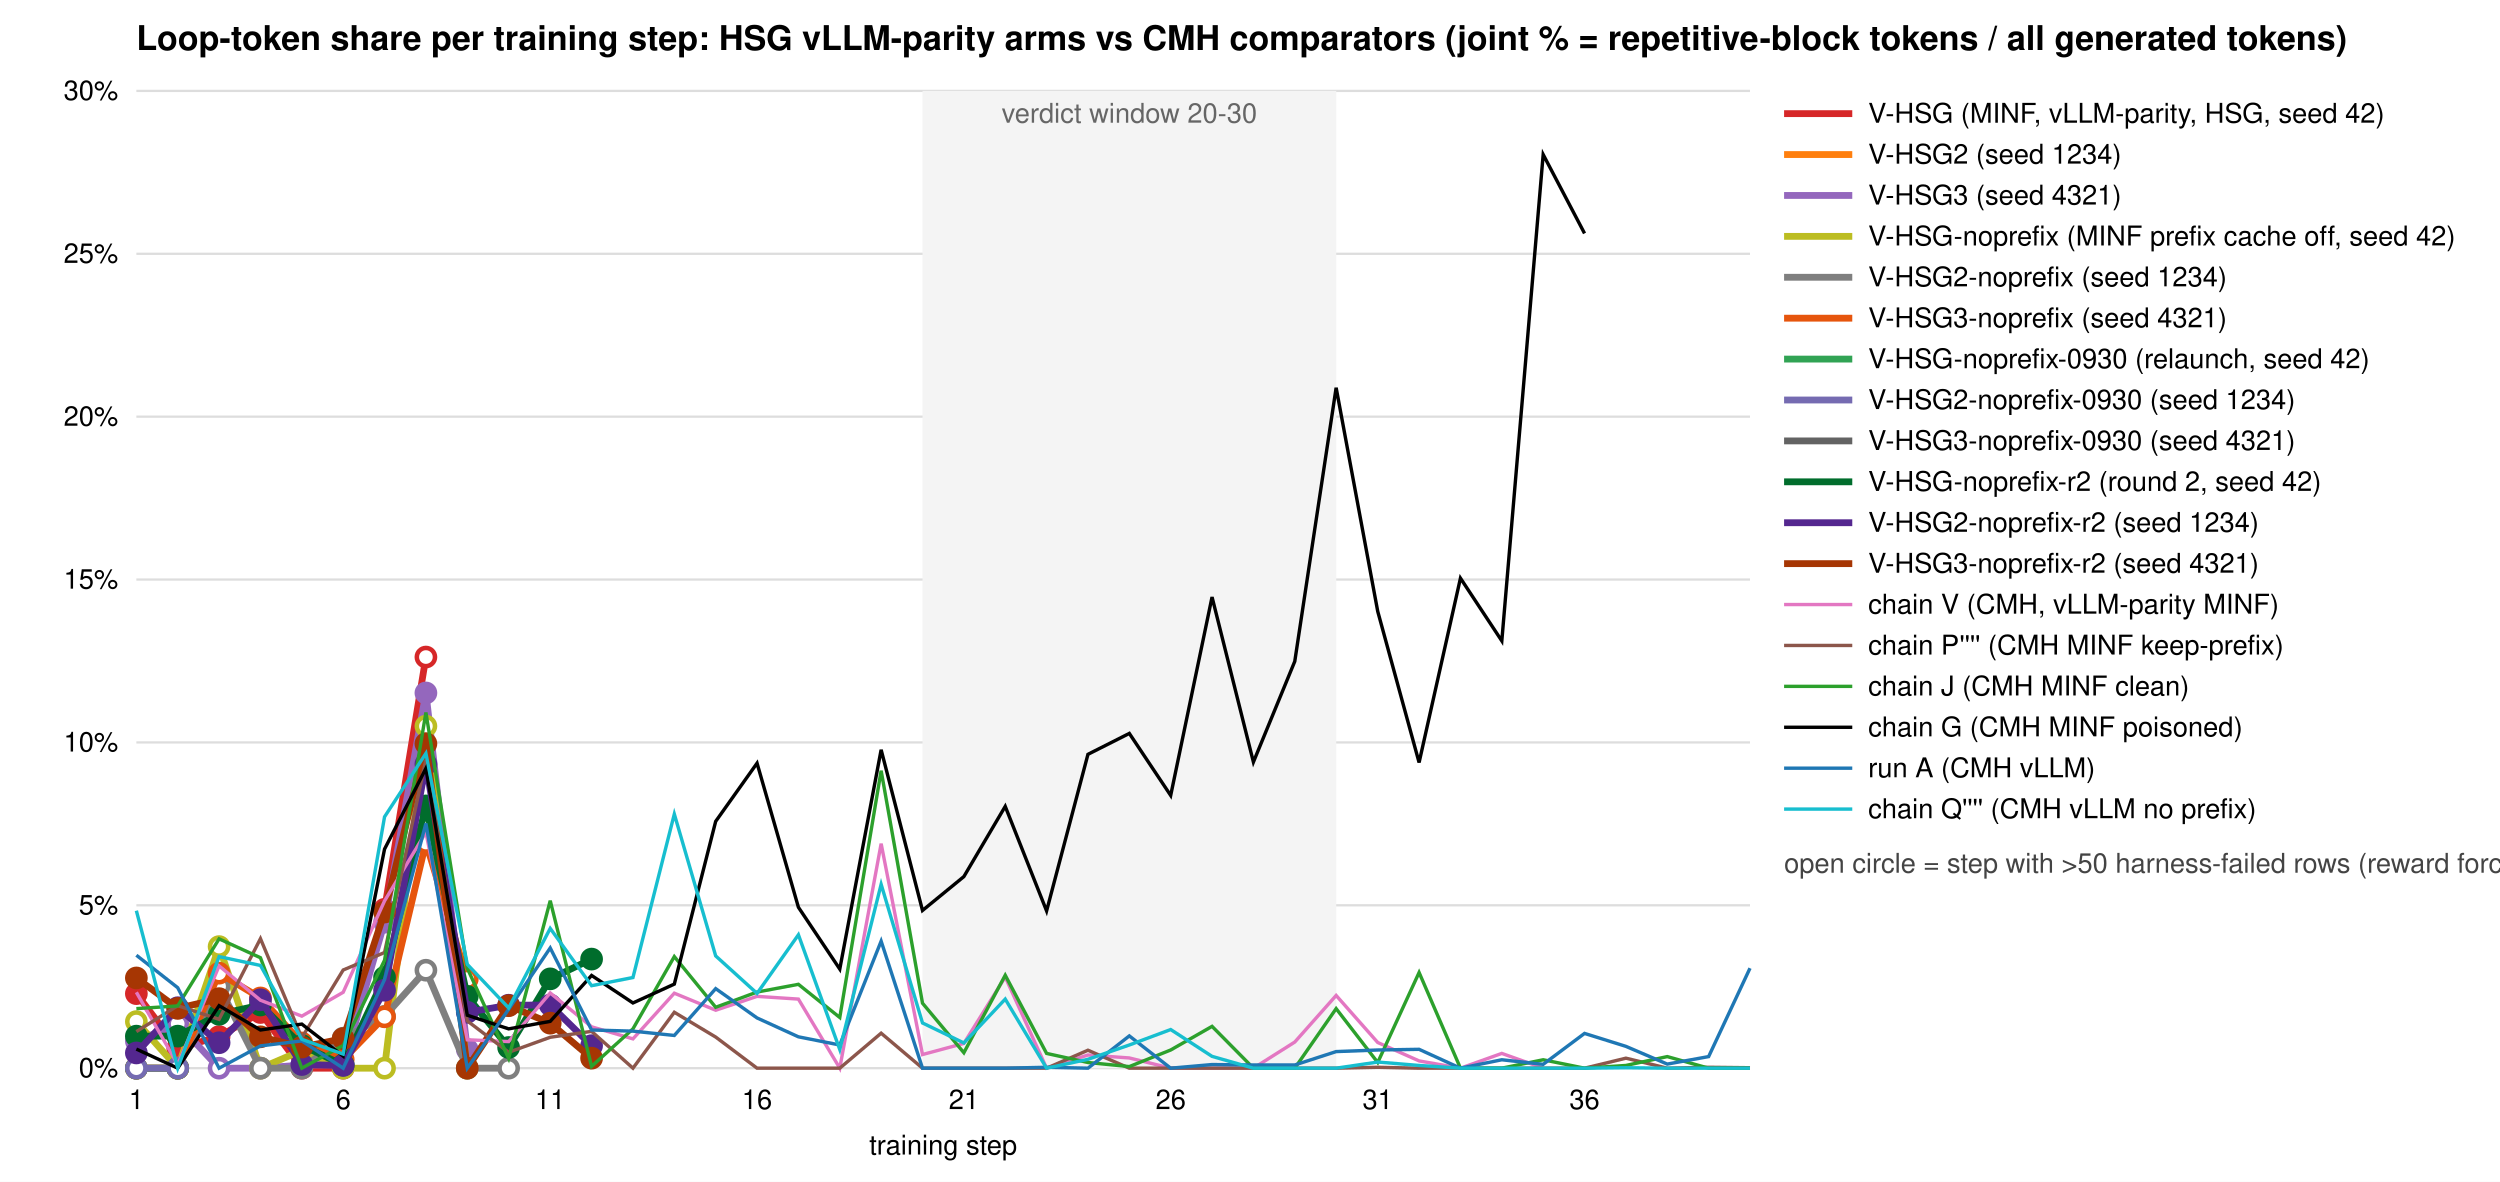
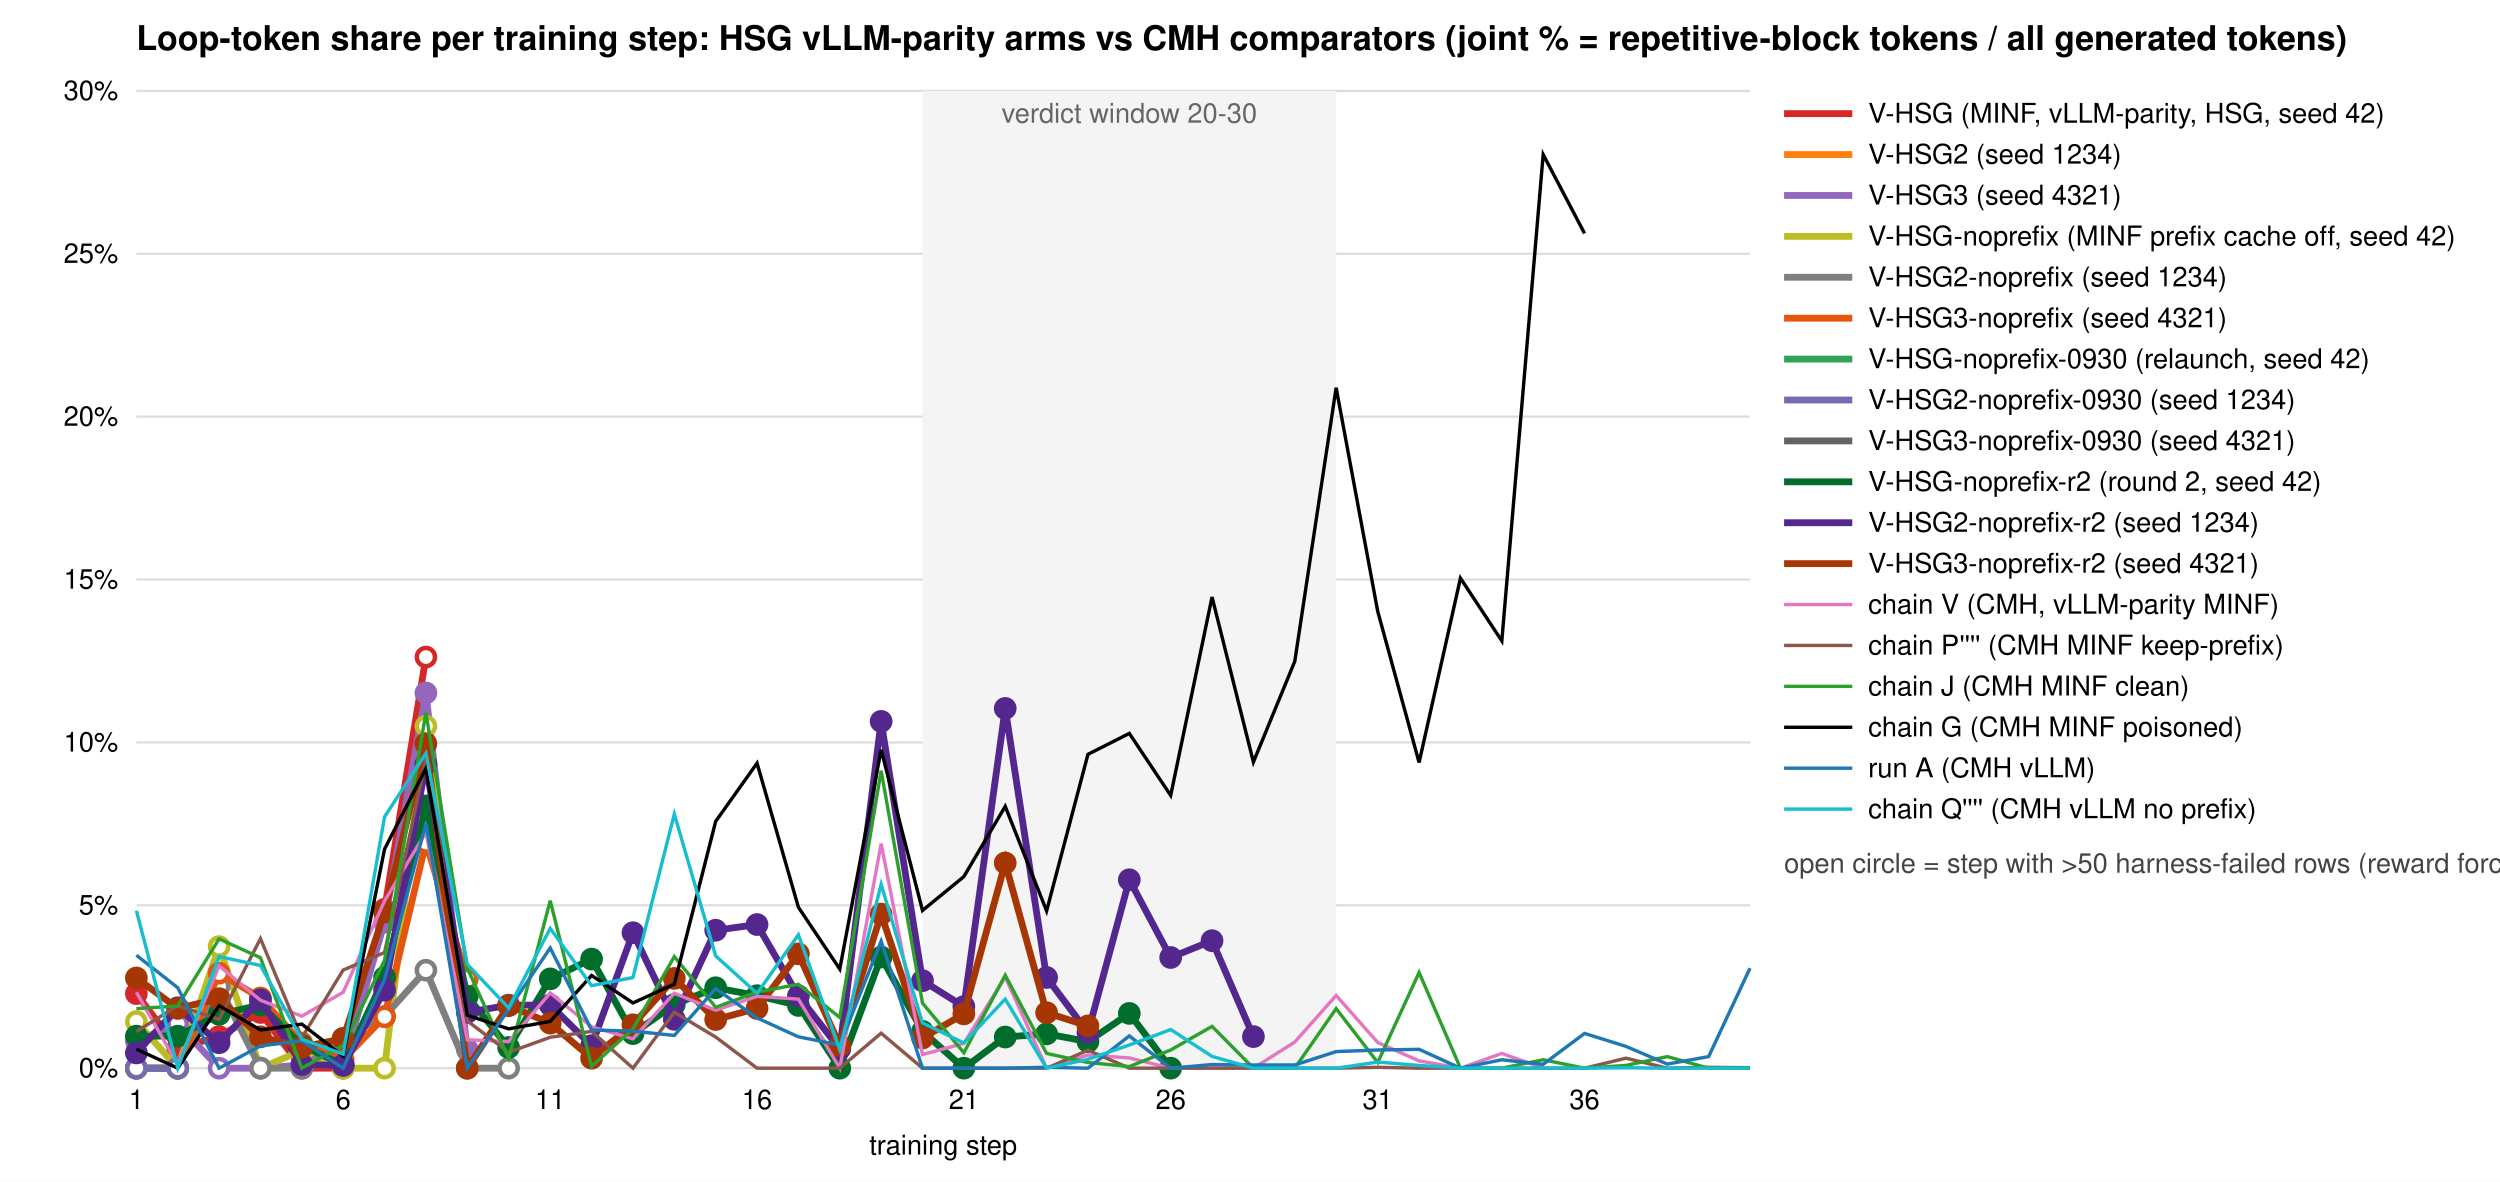
<svg xmlns="http://www.w3.org/2000/svg" width="1100" height="520" font-family="Helvetica,Arial" font-size="12">
  <rect width="1100" height="520" fill="white" />
  <text x="60" y="22" font-size="15" font-weight="bold">Loop-token share per training step: HSG vLLM-parity arms vs CMH comparators (joint % = repetitive-block tokens / all generated tokens)</text>
  <line x1="60" y1="470.0" x2="770" y2="470.0" stroke="#ddd" />
  <text x="52" y="474.0" text-anchor="end">0%</text>
  <line x1="60" y1="398.333" x2="770" y2="398.333" stroke="#ddd" />
  <text x="52" y="402.333" text-anchor="end">5%</text>
  <line x1="60" y1="326.667" x2="770" y2="326.667" stroke="#ddd" />
  <text x="52" y="330.667" text-anchor="end">10%</text>
  <line x1="60" y1="255.0" x2="770" y2="255.0" stroke="#ddd" />
  <text x="52" y="259.0" text-anchor="end">15%</text>
  <line x1="60" y1="183.333" x2="770" y2="183.333" stroke="#ddd" />
  <text x="52" y="187.333" text-anchor="end">20%</text>
  <line x1="60" y1="111.667" x2="770" y2="111.667" stroke="#ddd" />
  <text x="52" y="115.667" text-anchor="end">25%</text>
  <line x1="60" y1="40.0" x2="770" y2="40.0" stroke="#ddd" />
  <text x="52" y="44.0" text-anchor="end">30%</text>
  <text x="60.0" y="488" text-anchor="middle">1</text>
  <text x="151.026" y="488" text-anchor="middle">6</text>
  <text x="242.051" y="488" text-anchor="middle">11</text>
  <text x="333.077" y="488" text-anchor="middle">16</text>
  <text x="424.103" y="488" text-anchor="middle">21</text>
  <text x="515.128" y="488" text-anchor="middle">26</text>
  <text x="606.154" y="488" text-anchor="middle">31</text>
  <text x="697.179" y="488" text-anchor="middle">36</text>
  <text x="415.0" y="508" text-anchor="middle">training step</text>
  <rect x="405.897" y="40" width="182.051" height="430" fill="#f4f4f4" />
  <text x="496.923" y="54" text-anchor="middle" fill="#666">verdict window 20-30</text>
  <polyline fill="none" stroke="#d62728" stroke-width="3" points="60.0,437.2 78.2,461.2 96.4,456.1 114.6,445.5 132.8,470.0 151.0,470.0 169.2,400.1 187.4,289.1" />
  <circle cx="60.0" cy="437.2" r="4" fill="#d62728" stroke="#d62728" stroke-width="2" />
  <circle cx="78.2" cy="461.2" r="4" fill="#d62728" stroke="#d62728" stroke-width="2" />
  <circle cx="96.4" cy="456.1" r="4" fill="#d62728" stroke="#d62728" stroke-width="2" />
  <circle cx="114.6" cy="445.5" r="4" fill="#d62728" stroke="#d62728" stroke-width="2" />
  <circle cx="132.8" cy="470.0" r="4" fill="white" stroke="#d62728" stroke-width="2" />
  <circle cx="151.0" cy="470.0" r="4" fill="white" stroke="#d62728" stroke-width="2" />
  <circle cx="169.2" cy="400.1" r="4" fill="white" stroke="#d62728" stroke-width="2" />
  <circle cx="187.4" cy="289.1" r="4" fill="white" stroke="#d62728" stroke-width="2" />
  <line x1="785" y1="50" x2="815" y2="50" stroke="#d62728" stroke-width="3" />
  <text x="822" y="54">V-HSG (MINF, vLLM-parity, HSG, seed 42)</text>
  <polyline fill="none" stroke="#ff7f0e" stroke-width="3" points="60.0,470.0 78.2,470.0" />
  <circle cx="60.0" cy="470.0" r="4" fill="white" stroke="#ff7f0e" stroke-width="2" />
  <circle cx="78.2" cy="470.0" r="4" fill="white" stroke="#ff7f0e" stroke-width="2" />
  <line x1="785" y1="68" x2="815" y2="68" stroke="#ff7f0e" stroke-width="3" />
  <text x="822" y="72">V-HSG2 (seed 1234)</text>
  <polyline fill="none" stroke="#9467bd" stroke-width="3" points="60.0,458.1 78.2,450.5 96.4,470.0 114.6,470.0 132.8,468.6 151.0,468.5 169.2,405.8 187.4,304.9 205.6,461.8" />
  <circle cx="60.0" cy="458.1" r="4" fill="white" stroke="#9467bd" stroke-width="2" />
  <circle cx="78.2" cy="450.5" r="4" fill="white" stroke="#9467bd" stroke-width="2" />
  <circle cx="96.4" cy="470.0" r="4" fill="white" stroke="#9467bd" stroke-width="2" />
  <circle cx="114.6" cy="470.0" r="4" fill="white" stroke="#9467bd" stroke-width="2" />
  <circle cx="132.8" cy="468.6" r="4" fill="white" stroke="#9467bd" stroke-width="2" />
  <circle cx="151.0" cy="468.5" r="4" fill="white" stroke="#9467bd" stroke-width="2" />
  <circle cx="169.2" cy="405.8" r="4" fill="#9467bd" stroke="#9467bd" stroke-width="2" />
  <circle cx="187.4" cy="304.9" r="4" fill="#9467bd" stroke="#9467bd" stroke-width="2" />
  <circle cx="205.6" cy="461.8" r="4" fill="#9467bd" stroke="#9467bd" stroke-width="2" />
  <line x1="785" y1="86" x2="815" y2="86" stroke="#9467bd" stroke-width="3" />
  <text x="822" y="90">V-HSG3 (seed 4321)</text>
  <polyline fill="none" stroke="#bcbd22" stroke-width="3" points="60.0,449.5 78.2,470.0 96.4,416.5 114.6,470.0 132.8,462.2 151.0,470.0 169.2,470.0 187.4,319.5 205.6,470.0" />
  <circle cx="60.0" cy="449.5" r="4" fill="white" stroke="#bcbd22" stroke-width="2" />
  <circle cx="78.2" cy="470.0" r="4" fill="#bcbd22" stroke="#bcbd22" stroke-width="2" />
  <circle cx="96.4" cy="416.5" r="4" fill="white" stroke="#bcbd22" stroke-width="2" />
  <circle cx="114.6" cy="470.0" r="4" fill="white" stroke="#bcbd22" stroke-width="2" />
  <circle cx="132.8" cy="462.2" r="4" fill="white" stroke="#bcbd22" stroke-width="2" />
  <circle cx="151.0" cy="470.0" r="4" fill="white" stroke="#bcbd22" stroke-width="2" />
  <circle cx="169.2" cy="470.0" r="4" fill="white" stroke="#bcbd22" stroke-width="2" />
  <circle cx="187.4" cy="319.5" r="4" fill="white" stroke="#bcbd22" stroke-width="2" />
  <circle cx="205.6" cy="470.0" r="4" fill="white" stroke="#bcbd22" stroke-width="2" />
  <line x1="785" y1="104" x2="815" y2="104" stroke="#bcbd22" stroke-width="3" />
  <text x="822" y="108">V-HSG-noprefix (MINF prefix cache off, seed 42)</text>
  <polyline fill="none" stroke="#7f7f7f" stroke-width="3" points="60.0,470.0 78.2,470.0 96.4,434.0 114.6,470.0 132.8,470.0 151.0,456.8 169.2,447.2 187.4,426.9 205.6,470.0 223.8,470.0" />
  <circle cx="60.0" cy="470.0" r="4" fill="white" stroke="#7f7f7f" stroke-width="2" />
  <circle cx="78.2" cy="470.0" r="4" fill="white" stroke="#7f7f7f" stroke-width="2" />
  <circle cx="96.4" cy="434.0" r="4" fill="white" stroke="#7f7f7f" stroke-width="2" />
  <circle cx="114.6" cy="470.0" r="4" fill="white" stroke="#7f7f7f" stroke-width="2" />
  <circle cx="132.8" cy="470.0" r="4" fill="white" stroke="#7f7f7f" stroke-width="2" />
  <circle cx="151.0" cy="456.8" r="4" fill="white" stroke="#7f7f7f" stroke-width="2" />
  <circle cx="169.2" cy="447.2" r="4" fill="white" stroke="#7f7f7f" stroke-width="2" />
  <circle cx="187.4" cy="426.9" r="4" fill="white" stroke="#7f7f7f" stroke-width="2" />
  <circle cx="205.6" cy="470.0" r="4" fill="white" stroke="#7f7f7f" stroke-width="2" />
  <circle cx="223.8" cy="470.0" r="4" fill="white" stroke="#7f7f7f" stroke-width="2" />
  <line x1="785" y1="122" x2="815" y2="122" stroke="#7f7f7f" stroke-width="3" />
  <text x="822" y="126">V-HSG2-noprefix (seed 1234)</text>
  <polyline fill="none" stroke="#e6550d" stroke-width="3" points="60.0,470.0 78.2,470.0 96.4,428.2 114.6,439.1 132.8,458.9 151.0,466.2 169.2,447.4 187.4,370.7 205.6,430.8" />
  <circle cx="60.0" cy="470.0" r="4" fill="white" stroke="#e6550d" stroke-width="2" />
  <circle cx="78.2" cy="470.0" r="4" fill="white" stroke="#e6550d" stroke-width="2" />
  <circle cx="96.4" cy="428.2" r="4" fill="white" stroke="#e6550d" stroke-width="2" />
  <circle cx="114.6" cy="439.1" r="4" fill="white" stroke="#e6550d" stroke-width="2" />
  <circle cx="132.8" cy="458.9" r="4" fill="white" stroke="#e6550d" stroke-width="2" />
  <circle cx="151.0" cy="466.2" r="4" fill="#e6550d" stroke="#e6550d" stroke-width="2" />
  <circle cx="169.2" cy="447.4" r="4" fill="white" stroke="#e6550d" stroke-width="2" />
  <circle cx="187.4" cy="370.7" r="4" fill="white" stroke="#e6550d" stroke-width="2" />
  <circle cx="205.6" cy="430.8" r="4" fill="white" stroke="#e6550d" stroke-width="2" />
  <line x1="785" y1="140" x2="815" y2="140" stroke="#e6550d" stroke-width="3" />
  <text x="822" y="144">V-HSG3-noprefix (seed 4321)</text>
  <polyline fill="none" stroke="#31a354" stroke-width="3" points="60.0,470.0 78.2,470.0" />
  <circle cx="60.0" cy="470.0" r="4" fill="white" stroke="#31a354" stroke-width="2" />
  <circle cx="78.2" cy="470.0" r="4" fill="white" stroke="#31a354" stroke-width="2" />
  <line x1="785" y1="158" x2="815" y2="158" stroke="#31a354" stroke-width="3" />
  <text x="822" y="162">V-HSG-noprefix-0930 (relaunch, seed 42)</text>
  <polyline fill="none" stroke="#756bb1" stroke-width="3" points="60.0,470.0 78.2,470.0" />
  <circle cx="60.0" cy="470.0" r="4" fill="white" stroke="#756bb1" stroke-width="2" />
  <circle cx="78.2" cy="470.0" r="4" fill="white" stroke="#756bb1" stroke-width="2" />
  <line x1="785" y1="176" x2="815" y2="176" stroke="#756bb1" stroke-width="3" />
  <text x="822" y="180">V-HSG2-noprefix-0930 (seed 1234)</text>
  <line x1="785" y1="194" x2="815" y2="194" stroke="#636363" stroke-width="3" />
  <text x="822" y="198">V-HSG3-noprefix-0930 (seed 4321)</text>
-   <polyline fill="none" stroke="#006d2c" stroke-width="3" points="60.0,455.9 78.2,455.9 96.4,446.3 114.6,442.2 132.8,460.0 151.0,468.6 169.2,430.0 187.4,354.6 205.6,438.4 223.8,460.9 242.1,430.7 260.3,422.0" />
+   <polyline fill="none" stroke="#006d2c" stroke-width="3" points="60.0,455.9 78.2,455.9 96.4,446.3 114.6,442.2 132.8,460.0 151.0,468.6 169.2,430.0 187.4,354.6 205.6,438.4 223.8,460.9 242.1,430.7 260.3,422.0 278.5,454.8 296.7,442.0 314.9,434.6 333.1,438.1 351.3,442.4 369.5,470.0 387.7,421.1 405.9,453.8 424.1,470.0 442.3,456.3 460.5,454.9 478.7,458.3 496.9,445.9 515.1,470.0" />
  <circle cx="60.0" cy="455.9" r="4" fill="#006d2c" stroke="#006d2c" stroke-width="2" />
  <circle cx="78.2" cy="455.9" r="4" fill="#006d2c" stroke="#006d2c" stroke-width="2" />
  <circle cx="96.4" cy="446.3" r="4" fill="#006d2c" stroke="#006d2c" stroke-width="2" />
  <circle cx="114.6" cy="442.2" r="4" fill="#006d2c" stroke="#006d2c" stroke-width="2" />
  <circle cx="132.8" cy="460.0" r="4" fill="#006d2c" stroke="#006d2c" stroke-width="2" />
  <circle cx="151.0" cy="468.6" r="4" fill="#006d2c" stroke="#006d2c" stroke-width="2" />
  <circle cx="169.2" cy="430.0" r="4" fill="#006d2c" stroke="#006d2c" stroke-width="2" />
  <circle cx="187.4" cy="354.6" r="4" fill="#006d2c" stroke="#006d2c" stroke-width="2" />
  <circle cx="205.6" cy="438.4" r="4" fill="#006d2c" stroke="#006d2c" stroke-width="2" />
  <circle cx="223.8" cy="460.9" r="4" fill="#006d2c" stroke="#006d2c" stroke-width="2" />
  <circle cx="242.1" cy="430.7" r="4" fill="#006d2c" stroke="#006d2c" stroke-width="2" />
  <circle cx="260.3" cy="422.0" r="4" fill="#006d2c" stroke="#006d2c" stroke-width="2" />
+   <circle cx="278.5" cy="454.8" r="4" fill="#006d2c" stroke="#006d2c" stroke-width="2" />
+   <circle cx="296.7" cy="442.0" r="4" fill="#006d2c" stroke="#006d2c" stroke-width="2" />
+   <circle cx="314.9" cy="434.6" r="4" fill="#006d2c" stroke="#006d2c" stroke-width="2" />
+   <circle cx="333.1" cy="438.1" r="4" fill="#006d2c" stroke="#006d2c" stroke-width="2" />
+   <circle cx="351.3" cy="442.4" r="4" fill="#006d2c" stroke="#006d2c" stroke-width="2" />
+   <circle cx="369.5" cy="470.0" r="4" fill="#006d2c" stroke="#006d2c" stroke-width="2" />
+   <circle cx="387.7" cy="421.1" r="4" fill="#006d2c" stroke="#006d2c" stroke-width="2" />
+   <circle cx="405.9" cy="453.8" r="4" fill="#006d2c" stroke="#006d2c" stroke-width="2" />
+   <circle cx="424.1" cy="470.0" r="4" fill="#006d2c" stroke="#006d2c" stroke-width="2" />
+   <circle cx="442.3" cy="456.3" r="4" fill="#006d2c" stroke="#006d2c" stroke-width="2" />
+   <circle cx="460.5" cy="454.9" r="4" fill="#006d2c" stroke="#006d2c" stroke-width="2" />
+   <circle cx="478.7" cy="458.3" r="4" fill="#006d2c" stroke="#006d2c" stroke-width="2" />
+   <circle cx="496.9" cy="445.9" r="4" fill="#006d2c" stroke="#006d2c" stroke-width="2" />
+   <circle cx="515.1" cy="470.0" r="4" fill="#006d2c" stroke="#006d2c" stroke-width="2" />
  <line x1="785" y1="212" x2="815" y2="212" stroke="#006d2c" stroke-width="3" />
  <text x="822" y="216">V-HSG-noprefix-r2 (round 2, seed 42)</text>
-   <polyline fill="none" stroke="#54278f" stroke-width="3" points="60.0,463.3 78.2,443.4 96.4,458.8 114.6,439.9 132.8,468.4 151.0,468.8 169.2,435.7 187.4,336.2 205.6,445.4 223.8,442.3 242.1,442.2 260.3,460.1" />
+   <polyline fill="none" stroke="#54278f" stroke-width="3" points="60.0,463.3 78.2,443.4 96.4,458.8 114.6,439.9 132.8,468.4 151.0,468.8 169.2,435.7 187.4,336.2 205.6,445.4 223.8,442.3 242.1,442.2 260.3,460.1 278.5,410.4 296.7,448.5 314.9,409.3 333.1,406.8 351.3,438.2 369.5,461.5 387.7,317.4 405.9,431.5 424.1,442.9 442.3,311.7 460.5,430.1 478.7,454.3 496.9,387.1 515.1,421.3 533.3,413.9 551.5,456.1" />
  <circle cx="60.0" cy="463.3" r="4" fill="#54278f" stroke="#54278f" stroke-width="2" />
  <circle cx="78.2" cy="443.4" r="4" fill="#54278f" stroke="#54278f" stroke-width="2" />
  <circle cx="96.4" cy="458.8" r="4" fill="#54278f" stroke="#54278f" stroke-width="2" />
  <circle cx="114.6" cy="439.9" r="4" fill="#54278f" stroke="#54278f" stroke-width="2" />
  <circle cx="132.8" cy="468.4" r="4" fill="#54278f" stroke="#54278f" stroke-width="2" />
  <circle cx="151.0" cy="468.8" r="4" fill="#54278f" stroke="#54278f" stroke-width="2" />
  <circle cx="169.2" cy="435.7" r="4" fill="#54278f" stroke="#54278f" stroke-width="2" />
  <circle cx="187.4" cy="336.2" r="4" fill="#54278f" stroke="#54278f" stroke-width="2" />
  <circle cx="205.6" cy="445.4" r="4" fill="#54278f" stroke="#54278f" stroke-width="2" />
  <circle cx="223.8" cy="442.3" r="4" fill="#54278f" stroke="#54278f" stroke-width="2" />
  <circle cx="242.1" cy="442.2" r="4" fill="#54278f" stroke="#54278f" stroke-width="2" />
  <circle cx="260.3" cy="460.1" r="4" fill="#54278f" stroke="#54278f" stroke-width="2" />
+   <circle cx="278.5" cy="410.4" r="4" fill="#54278f" stroke="#54278f" stroke-width="2" />
+   <circle cx="296.7" cy="448.5" r="4" fill="#54278f" stroke="#54278f" stroke-width="2" />
+   <circle cx="314.9" cy="409.3" r="4" fill="#54278f" stroke="#54278f" stroke-width="2" />
+   <circle cx="333.1" cy="406.8" r="4" fill="#54278f" stroke="#54278f" stroke-width="2" />
+   <circle cx="351.3" cy="438.2" r="4" fill="#54278f" stroke="#54278f" stroke-width="2" />
+   <circle cx="369.5" cy="461.5" r="4" fill="#54278f" stroke="#54278f" stroke-width="2" />
+   <circle cx="387.7" cy="317.4" r="4" fill="#54278f" stroke="#54278f" stroke-width="2" />
+   <circle cx="405.9" cy="431.5" r="4" fill="#54278f" stroke="#54278f" stroke-width="2" />
+   <circle cx="424.1" cy="442.9" r="4" fill="#54278f" stroke="#54278f" stroke-width="2" />
+   <circle cx="442.3" cy="311.7" r="4" fill="#54278f" stroke="#54278f" stroke-width="2" />
+   <circle cx="460.5" cy="430.1" r="4" fill="#54278f" stroke="#54278f" stroke-width="2" />
+   <circle cx="478.7" cy="454.3" r="4" fill="#54278f" stroke="#54278f" stroke-width="2" />
+   <circle cx="496.9" cy="387.1" r="4" fill="#54278f" stroke="#54278f" stroke-width="2" />
+   <circle cx="515.1" cy="421.3" r="4" fill="#54278f" stroke="#54278f" stroke-width="2" />
+   <circle cx="533.3" cy="413.9" r="4" fill="#54278f" stroke="#54278f" stroke-width="2" />
+   <circle cx="551.5" cy="456.1" r="4" fill="#54278f" stroke="#54278f" stroke-width="2" />
  <line x1="785" y1="230" x2="815" y2="230" stroke="#54278f" stroke-width="3" />
  <text x="822" y="234">V-HSG2-noprefix-r2 (seed 1234)</text>
-   <polyline fill="none" stroke="#a63603" stroke-width="3" points="60.0,430.3 78.2,443.7 96.4,439.4 114.6,456.2 132.8,460.7 151.0,457.0 169.2,401.3 187.4,327.2 205.6,470.0 223.8,442.5 242.1,450.2 260.3,465.6" />
+   <polyline fill="none" stroke="#a63603" stroke-width="3" points="60.0,430.3 78.2,443.7 96.4,439.4 114.6,456.2 132.8,460.7 151.0,457.0 169.2,401.3 187.4,327.2 205.6,470.0 223.8,442.5 242.1,450.2 260.3,465.6 278.5,450.9 296.7,430.5 314.9,448.6 333.1,443.7 351.3,419.7 369.5,460.0 387.7,402.2 405.9,456.7 424.1,446.1 442.3,379.7 460.5,445.6 478.7,451.4" />
  <circle cx="60.0" cy="430.3" r="4" fill="#a63603" stroke="#a63603" stroke-width="2" />
  <circle cx="78.2" cy="443.7" r="4" fill="#a63603" stroke="#a63603" stroke-width="2" />
  <circle cx="96.4" cy="439.4" r="4" fill="#a63603" stroke="#a63603" stroke-width="2" />
  <circle cx="114.6" cy="456.2" r="4" fill="#a63603" stroke="#a63603" stroke-width="2" />
  <circle cx="132.8" cy="460.7" r="4" fill="#a63603" stroke="#a63603" stroke-width="2" />
  <circle cx="151.0" cy="457.0" r="4" fill="#a63603" stroke="#a63603" stroke-width="2" />
  <circle cx="169.2" cy="401.3" r="4" fill="#a63603" stroke="#a63603" stroke-width="2" />
  <circle cx="187.4" cy="327.2" r="4" fill="#a63603" stroke="#a63603" stroke-width="2" />
  <circle cx="205.6" cy="470.0" r="4" fill="#a63603" stroke="#a63603" stroke-width="2" />
  <circle cx="223.8" cy="442.5" r="4" fill="#a63603" stroke="#a63603" stroke-width="2" />
  <circle cx="242.1" cy="450.2" r="4" fill="#a63603" stroke="#a63603" stroke-width="2" />
  <circle cx="260.3" cy="465.6" r="4" fill="#a63603" stroke="#a63603" stroke-width="2" />
+   <circle cx="278.5" cy="450.9" r="4" fill="#a63603" stroke="#a63603" stroke-width="2" />
+   <circle cx="296.7" cy="430.5" r="4" fill="#a63603" stroke="#a63603" stroke-width="2" />
+   <circle cx="314.9" cy="448.6" r="4" fill="#a63603" stroke="#a63603" stroke-width="2" />
+   <circle cx="333.1" cy="443.7" r="4" fill="#a63603" stroke="#a63603" stroke-width="2" />
+   <circle cx="351.3" cy="419.7" r="4" fill="#a63603" stroke="#a63603" stroke-width="2" />
+   <circle cx="369.5" cy="460.0" r="4" fill="#a63603" stroke="#a63603" stroke-width="2" />
+   <circle cx="387.7" cy="402.2" r="4" fill="#a63603" stroke="#a63603" stroke-width="2" />
+   <circle cx="405.9" cy="456.7" r="4" fill="#a63603" stroke="#a63603" stroke-width="2" />
+   <circle cx="424.1" cy="446.1" r="4" fill="#a63603" stroke="#a63603" stroke-width="2" />
+   <circle cx="442.3" cy="379.7" r="4" fill="#a63603" stroke="#a63603" stroke-width="2" />
+   <circle cx="460.5" cy="445.6" r="4" fill="#a63603" stroke="#a63603" stroke-width="2" />
+   <circle cx="478.7" cy="451.4" r="4" fill="#a63603" stroke="#a63603" stroke-width="2" />
  <line x1="785" y1="248" x2="815" y2="248" stroke="#a63603" stroke-width="3" />
  <text x="822" y="252">V-HSG3-noprefix-r2 (seed 4321)</text>
  <polyline fill="none" stroke="#e377c2" stroke-width="1.5" points="60.0,436.6 78.2,468.4 96.4,425.0 114.6,440.1 132.8,447.1 151.0,436.6 169.2,396.4 187.4,366.2 205.6,457.5 223.8,458.3 242.1,436.9 260.3,451.8 278.5,457.1 296.7,437.0 314.9,444.5 333.1,438.4 351.3,439.6 369.5,470.0 387.7,371.2 405.9,464.0 424.1,459.1 442.3,429.9 460.5,470.0 478.7,464.2 496.9,465.5 515.1,470.0 533.3,470.0 551.5,470.0 569.7,458.5 587.9,438.0 606.2,458.7 624.4,466.8 642.6,470.0 660.8,463.5 679.0,470.0" />
  <line x1="785" y1="266" x2="815" y2="266" stroke="#e377c2" stroke-width="1.5" />
  <text x="822" y="270">chain V (CMH, vLLM-parity MINF)</text>
  <polyline fill="none" stroke="#8c564b" stroke-width="1.5" points="60.0,453.9 78.2,442.5 96.4,448.5 114.6,413.0 132.8,456.6 151.0,426.8 169.2,419.1 187.4,334.3 205.6,449.2 223.8,463.0 242.1,456.4 260.3,453.8 278.5,470.0 296.7,445.4 314.9,456.3 333.1,470.0 351.3,470.0 369.5,470.0 387.7,454.6 405.9,470.0 424.1,470.0 442.3,470.0 460.5,470.0 478.7,462.1 496.9,470.0 515.1,470.0 533.3,470.0 551.5,470.0 569.7,470.0 587.9,470.0 606.2,469.6 624.4,470.0 642.6,470.0 660.8,470.0 679.0,470.0 697.2,470.0 715.4,465.6 733.6,470.0 751.8,469.6 770.0,469.8" />
  <line x1="785" y1="284" x2="815" y2="284" stroke="#8c564b" stroke-width="1.5" />
  <text x="822" y="288">chain P'''' (CMH MINF keep-prefix)</text>
  <polyline fill="none" stroke="#2ca02c" stroke-width="1.5" points="60.0,443.8 78.2,442.6 96.4,413.1 114.6,421.4 132.8,470.0 151.0,460.0 169.2,422.5 187.4,313.5 205.6,426.0 223.8,465.7 242.1,396.3 260.3,469.2 278.5,452.7 296.7,420.9 314.9,443.2 333.1,436.5 351.3,433.1 369.5,447.7 387.7,339.1 405.9,441.4 424.1,463.2 442.3,429.1 460.5,463.5 478.7,467.5 496.9,469.3 515.1,462.0 533.3,451.6 551.5,470.0 569.7,470.0 587.9,443.8 606.2,467.5 624.4,427.9 642.6,470.0 660.8,470.0 679.0,466.3 697.2,470.0 715.4,468.8 733.6,464.9 751.8,470.0 770.0,470.0" />
  <line x1="785" y1="302" x2="815" y2="302" stroke="#2ca02c" stroke-width="1.5" />
  <text x="822" y="306">chain J (CMH MINF clean)</text>
  <polyline fill="none" stroke="#000000" stroke-width="1.5" points="60.0,461.6 78.2,470.0 96.4,442.5 114.6,453.2 132.8,450.6 151.0,464.7 169.2,373.6 187.4,338.1 205.6,446.7 223.8,452.7 242.1,449.4 260.3,429.2 278.5,441.3 296.7,433.0 314.9,361.4 333.1,335.8 351.3,399.2 369.5,426.4 387.7,329.9 405.9,400.6 424.1,385.7 442.3,354.8 460.5,400.8 478.7,331.9 496.9,322.7 515.1,350.0 533.3,262.7 551.5,335.3 569.7,291.0 587.9,170.6 606.2,269.0 624.4,335.5 642.6,254.4 660.8,282.0 679.0,68.0 697.2,102.7" />
  <line x1="785" y1="320" x2="815" y2="320" stroke="#000000" stroke-width="1.5" />
  <text x="822" y="324">chain G (CMH MINF poisoned)</text>
  <polyline fill="none" stroke="#1f77b4" stroke-width="1.5" points="60.0,420.3 78.2,434.6 96.4,470.0 114.6,460.2 132.8,458.0 151.0,470.0 169.2,431.0 187.4,362.3 205.6,470.0 223.8,444.1 242.1,417.1 260.3,453.2 278.5,453.7 296.7,455.6 314.9,435.0 333.1,447.9 351.3,456.2 369.5,459.8 387.7,414.1 405.9,470.0 424.1,470.0 442.3,470.0 460.5,469.6 478.7,470.0 496.9,455.8 515.1,470.0 533.3,468.4 551.5,468.6 569.7,468.6 587.9,462.7 606.2,462.0 624.4,461.7 642.6,470.0 660.8,466.3 679.0,468.3 697.2,454.7 715.4,460.4 733.6,468.2 751.8,464.9 770.0,426.0" />
  <line x1="785" y1="338" x2="815" y2="338" stroke="#1f77b4" stroke-width="1.5" />
  <text x="822" y="342">run A (CMH vLLM)</text>
  <polyline fill="none" stroke="#17becf" stroke-width="1.5" points="60.0,400.7 78.2,470.0 96.4,420.9 114.6,424.8 132.8,457.3 151.0,463.8 169.2,359.4 187.4,331.5 205.6,424.3 223.8,443.5 242.1,408.5 260.3,433.7 278.5,430.1 296.7,358.2 314.9,420.6 333.1,437.1 351.3,411.3 369.5,461.8 387.7,389.1 405.9,450.1 424.1,458.9 442.3,439.6 460.5,470.0 478.7,466.1 496.9,459.8 515.1,453.0 533.3,464.8 551.5,470.0 569.7,470.0 587.9,470.0 606.2,467.3 624.4,468.8 642.6,470.0 660.8,470.0 679.0,470.0 697.2,470.0 715.4,469.8 733.6,470.0 751.8,470.0 770.0,470.0" />
  <line x1="785" y1="356" x2="815" y2="356" stroke="#17becf" stroke-width="1.5" />
  <text x="822" y="360">chain Q'''' (CMH vLLM no prefix)</text>
  <text x="785" y="384" fill="#444">open circle = step with &gt;50 harness-failed rows (reward forced 0)</text>
</svg>
